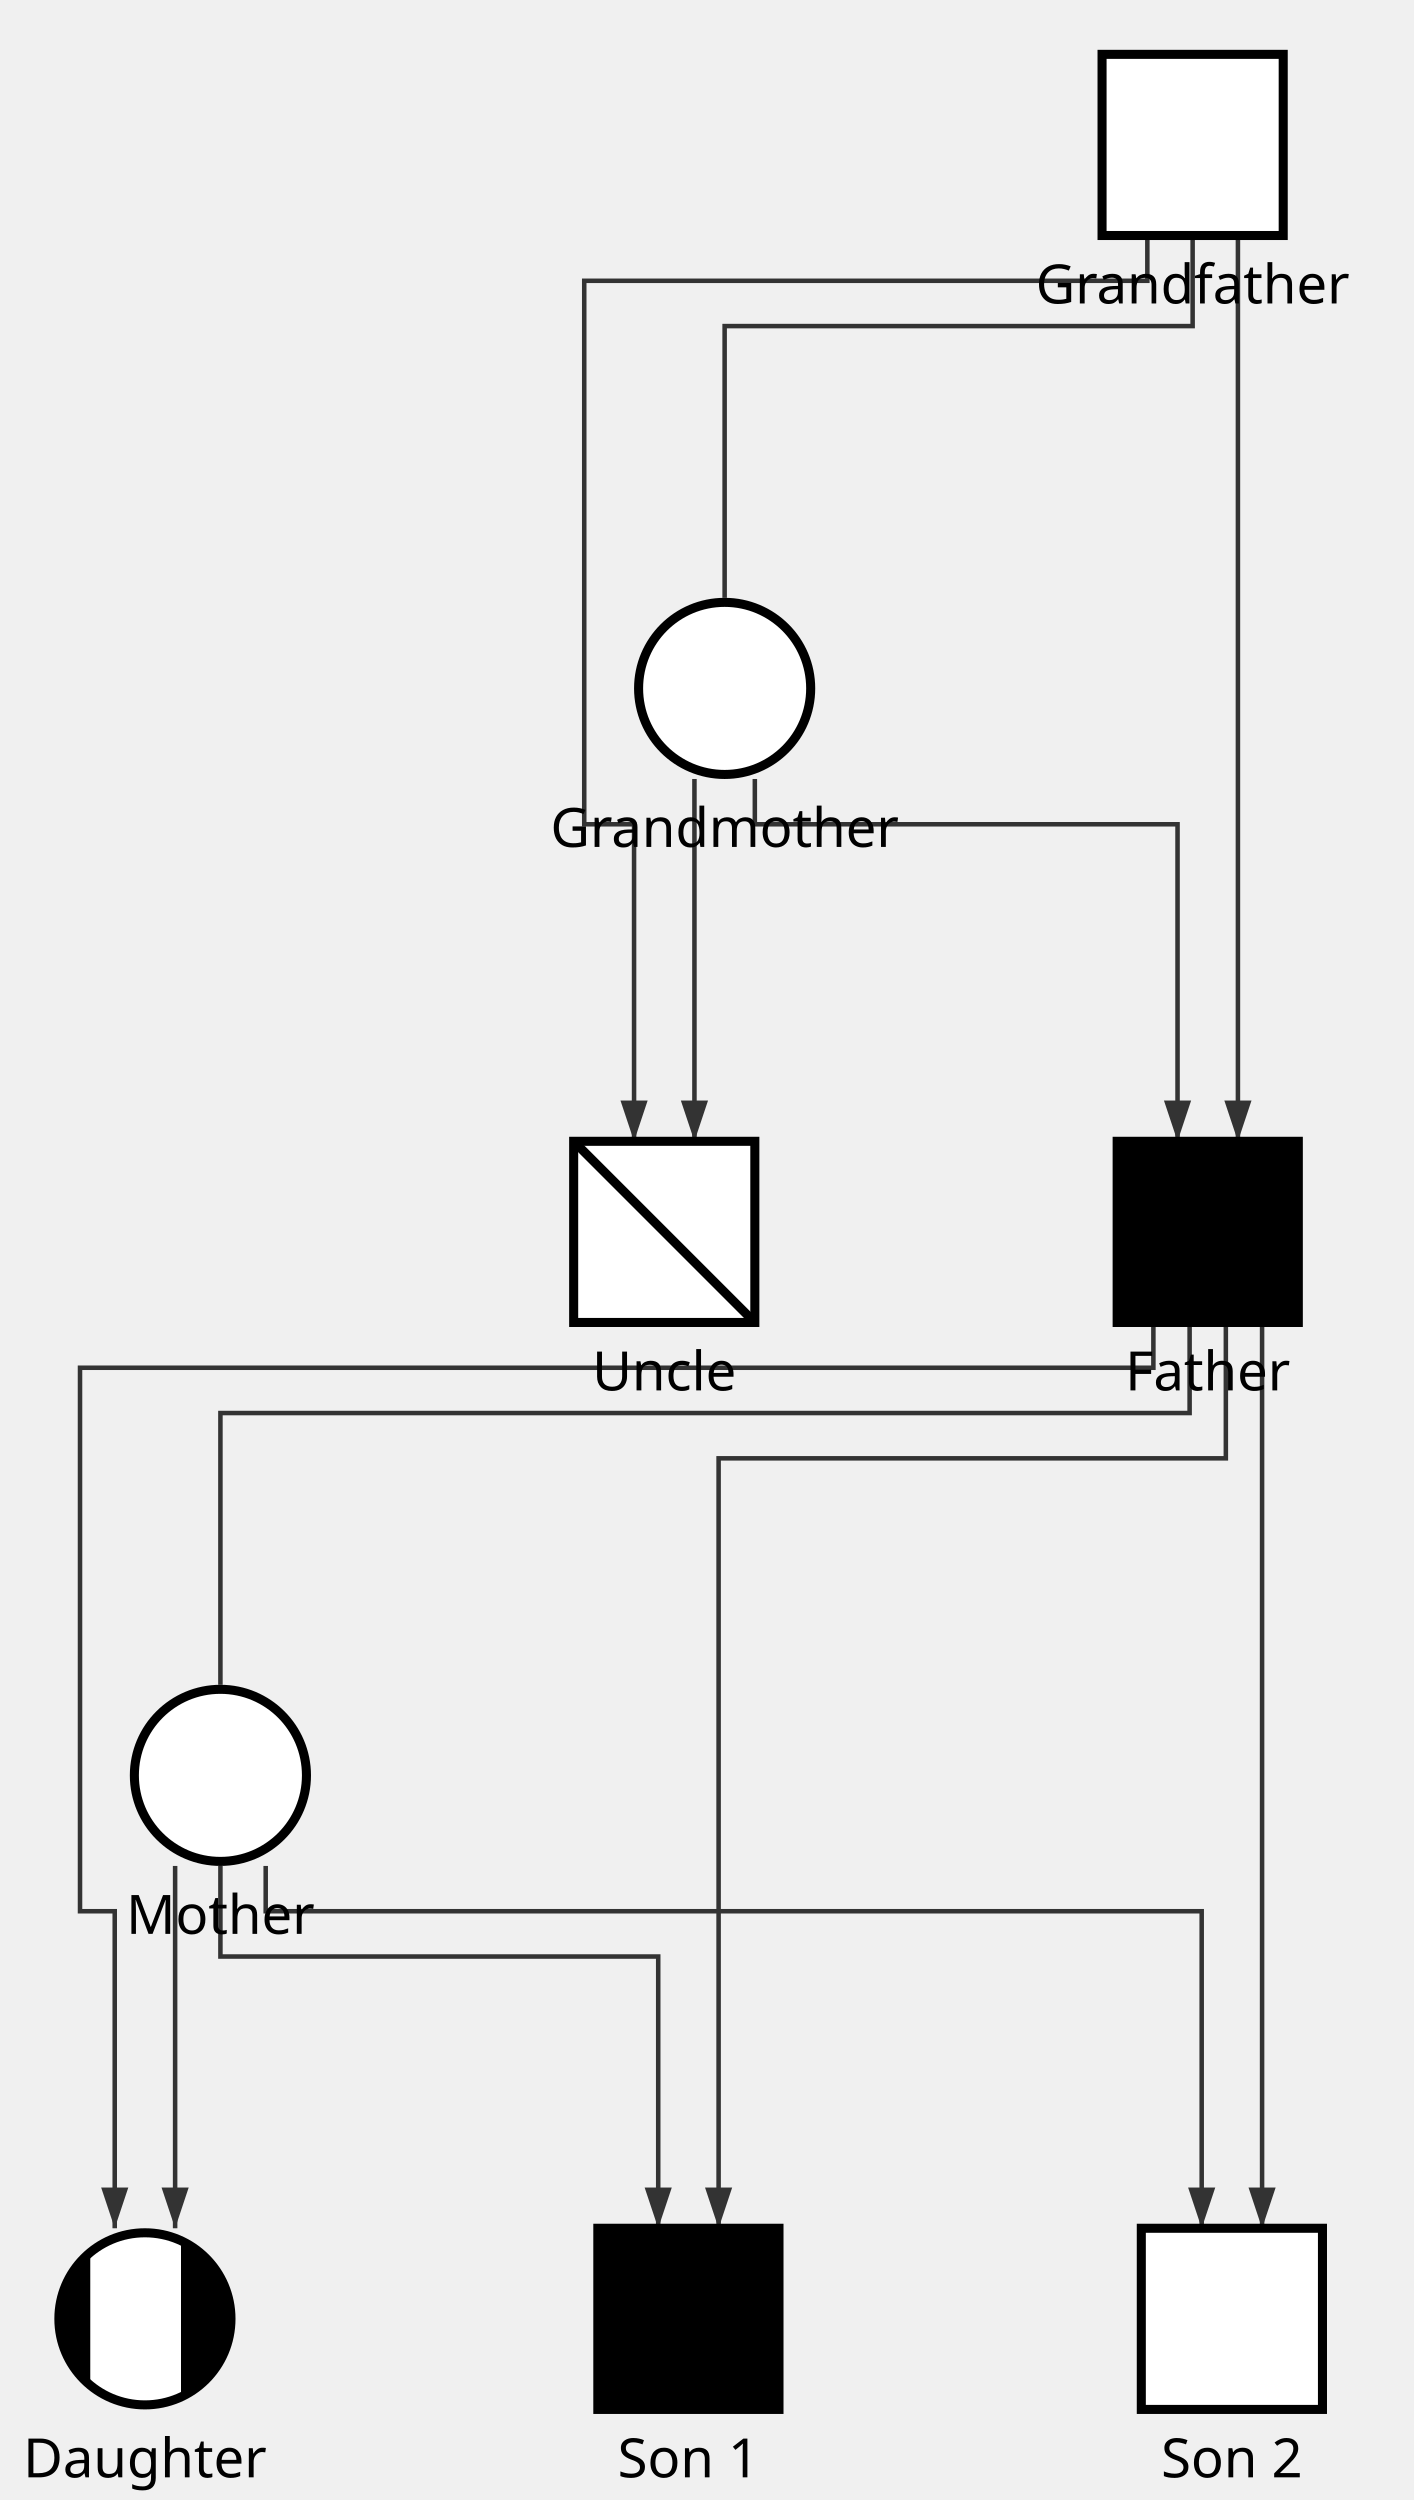
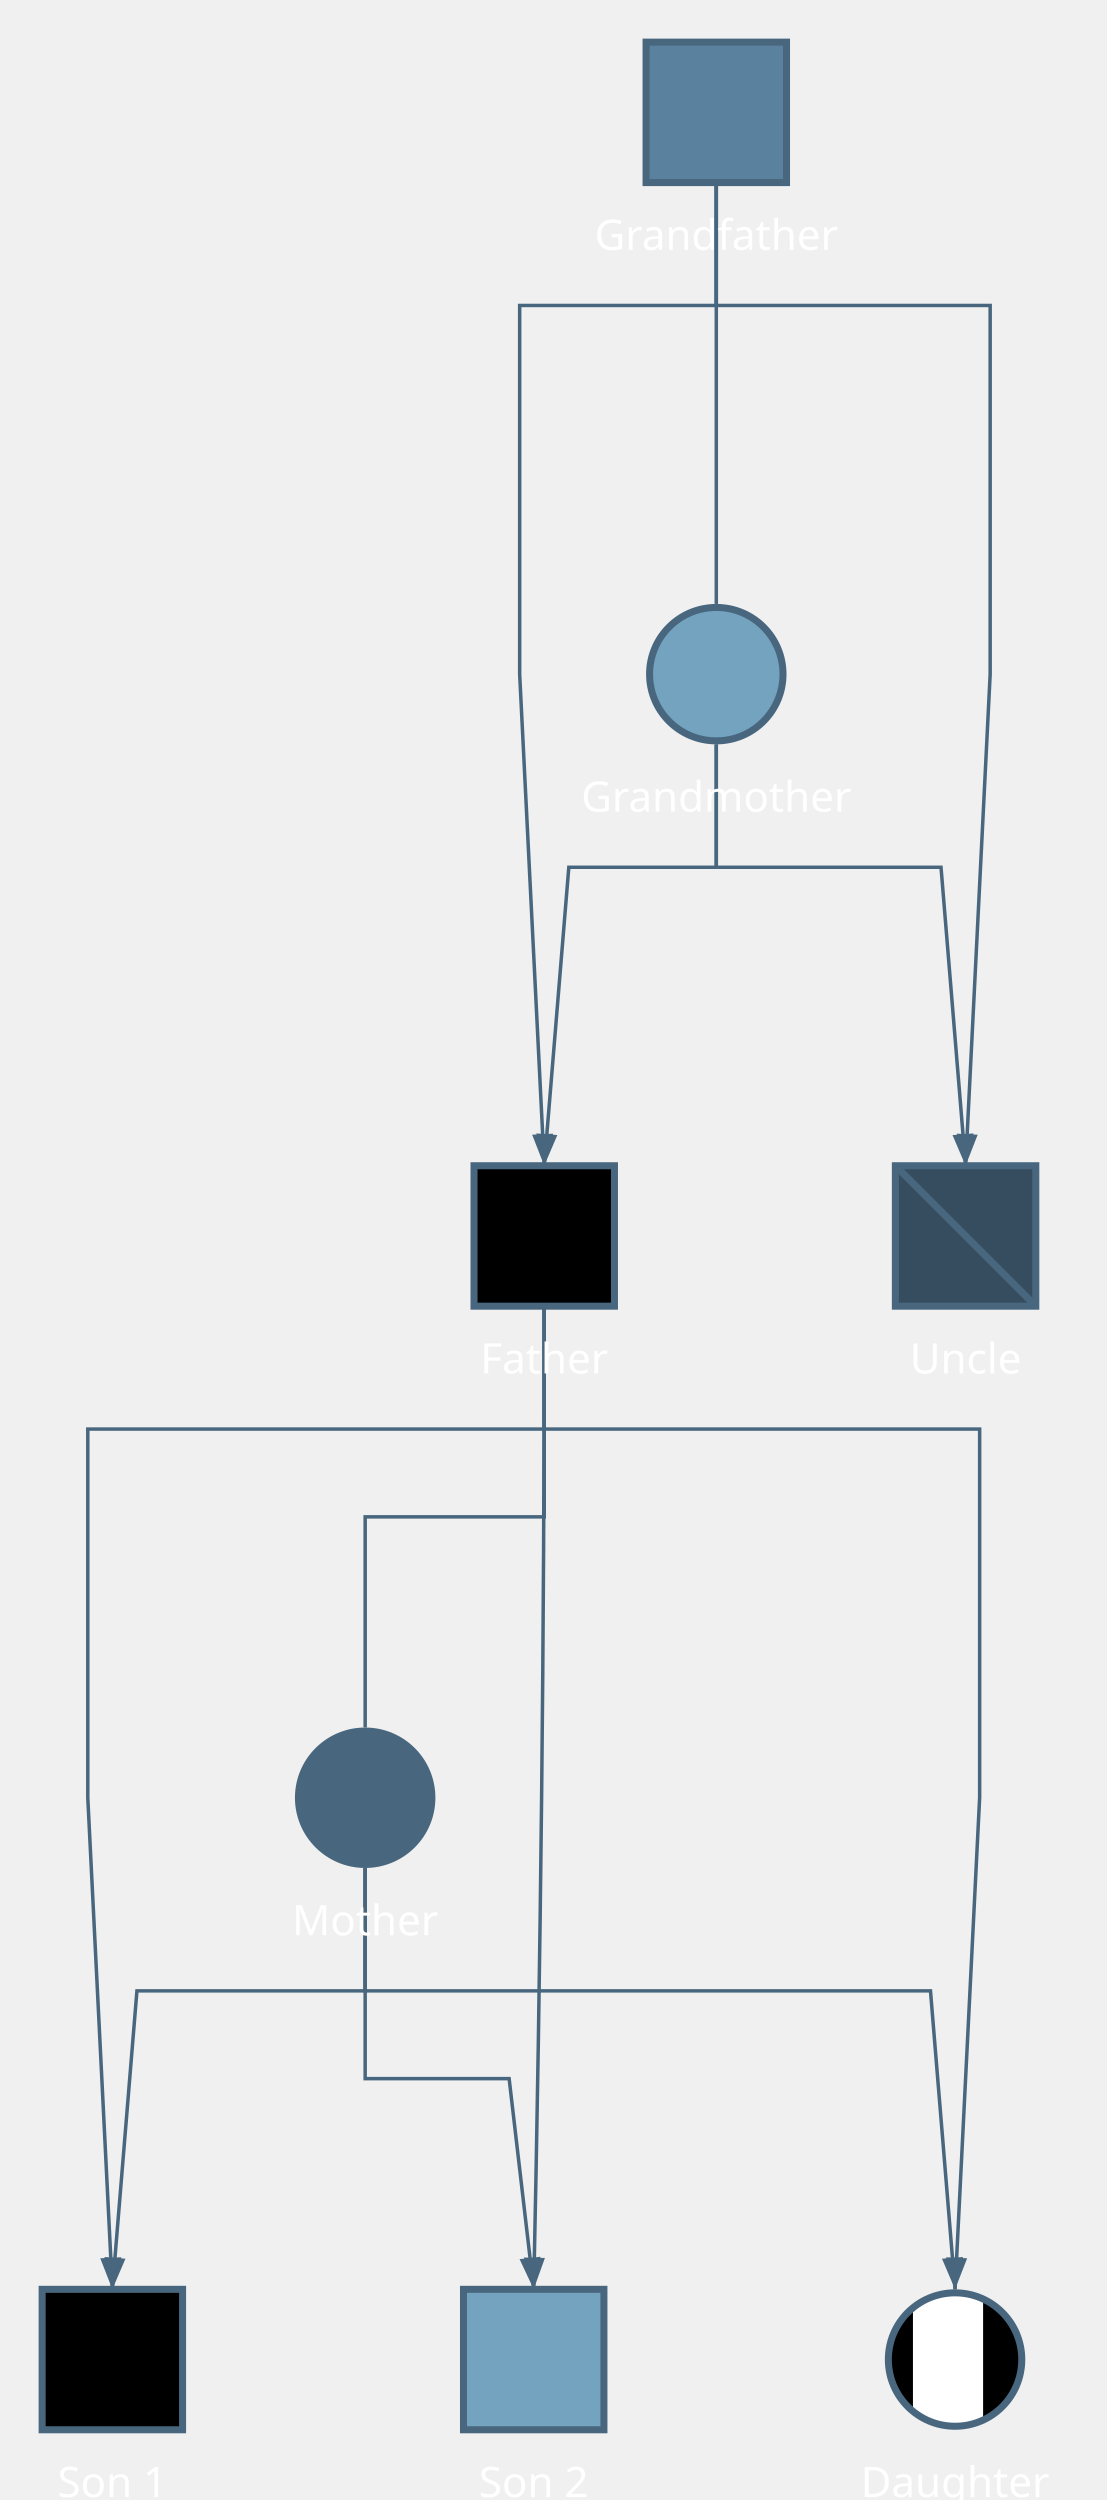
- <svg xmlns="http://www.w3.org/2000/svg" width="312" height="552" viewBox="0 0 312 552" role="img" aria-labelledby="diagram-title">
+ <svg xmlns="http://www.w3.org/2000/svg" width="315" height="712" viewBox="0 0 315 712" role="img" aria-labelledby="diagram-title" data-id="runiq-diagram">
  <defs>
    <style type="text/css">.runiq-node-text { font-family: sans-serif; font-size: 14px; }.runiq-edge-text { font-family: sans-serif; font-size: 12px; }.runiq-container-label { font-family: sans-serif; font-size: 16px; font-weight: bold; fill: #666; }</style>
    <pattern id="pedigree-half-fill" width="40" height="40" patternUnits="userSpaceOnUse">
      <rect x="0" y="0" width="20" height="40" fill="#000" />
      <rect x="20" y="0" width="20" height="40" fill="#fff" />
    </pattern>
  </defs>
-   <g data-runiq-edge="grandfather-grandmother">
-     <path d="M 263.333 52 L 263.333 72 L 160 72 L 160 132" fill="none" stroke="#333" stroke-width="1" />
+   <g data-runiq-edge="grandfather-grandmother-0" data-edge-id="grandfather-grandmother-0" data-edge-from="grandfather" data-edge-to="grandmother">
+     <path d="M 204 52 L 204 112 L 204 112 L 204 172" fill="none" stroke="transparent" stroke-width="20" pointer-events="stroke" class="edge-hit-area" />
+     <path d="M 204 52 L 204 112 L 204 112 L 204 172" fill="none" stroke="#48677e" stroke-width="1" pointer-events="none" />
  </g>
-   <g data-runiq-edge="father-mother">
-     <path d="M 262.667 292 L 262.667 312 L 48.667 312 L 48.667 372" fill="none" stroke="#333" stroke-width="1" />
+   <g data-runiq-edge="father-mother-1" data-edge-id="father-mother-1" data-edge-from="father" data-edge-to="mother">
+     <path d="M 155 372 L 155 432 L 104 432 L 104 492" fill="none" stroke="transparent" stroke-width="20" pointer-events="stroke" class="edge-hit-area" />
+     <path d="M 155 372 L 155 432 L 104 432 L 104 492" fill="none" stroke="#48677e" stroke-width="1" pointer-events="none" />
  </g>
-   <g data-runiq-edge="grandfather-father">
+   <g data-runiq-edge="grandfather-father-2" data-edge-id="grandfather-father-2" data-edge-from="grandfather" data-edge-to="father">
    <defs>
      <marker id="arrow-standard-grandfather-father" markerWidth="10" markerHeight="10" refX="9" refY="3" orient="auto" markerUnits="strokeWidth">
-         <polygon points="0,0 0,6 9,3" fill="#333" />
+         <polygon points="0,0 0,6 9,3" fill="#48677e" />
      </marker>
    </defs>
-     <path d="M 273.333 52 L 273.333 252" fill="none" stroke="#333" stroke-width="1" marker-end="url(#arrow-standard-grandfather-father)" />
+     <path d="M 204 52 L 204 87 L 148 87 L 148 192 L 155 332" fill="none" stroke="transparent" stroke-width="20" pointer-events="stroke" class="edge-hit-area" />
+     <path d="M 204 52 L 204 87 L 148 87 L 148 192 L 155 332" fill="none" stroke="#48677e" stroke-width="1" marker-end="url(#arrow-standard-grandfather-father)" pointer-events="none" />
  </g>
-   <g data-runiq-edge="grandfather-uncle">
+   <g data-runiq-edge="grandfather-uncle-3" data-edge-id="grandfather-uncle-3" data-edge-from="grandfather" data-edge-to="uncle">
    <defs>
      <marker id="arrow-standard-grandfather-uncle" markerWidth="10" markerHeight="10" refX="9" refY="3" orient="auto" markerUnits="strokeWidth">
-         <polygon points="0,0 0,6 9,3" fill="#333" />
+         <polygon points="0,0 0,6 9,3" fill="#48677e" />
      </marker>
    </defs>
-     <path d="M 253.333 52 L 253.333 62 L 129 62 L 129 182 L 140 182 L 140 252" fill="none" stroke="#333" stroke-width="1" marker-end="url(#arrow-standard-grandfather-uncle)" />
+     <path d="M 204 52 L 204 87 L 282 87 L 282 192 L 275 332" fill="none" stroke="transparent" stroke-width="20" pointer-events="stroke" class="edge-hit-area" />
+     <path d="M 204 52 L 204 87 L 282 87 L 282 192 L 275 332" fill="none" stroke="#48677e" stroke-width="1" marker-end="url(#arrow-standard-grandfather-uncle)" pointer-events="none" />
  </g>
-   <g data-runiq-edge="grandmother-father">
+   <g data-runiq-edge="grandmother-father-4" data-edge-id="grandmother-father-4" data-edge-from="grandmother" data-edge-to="father">
    <defs>
      <marker id="arrow-standard-grandmother-father" markerWidth="10" markerHeight="10" refX="9" refY="3" orient="auto" markerUnits="strokeWidth">
-         <polygon points="0,0 0,6 9,3" fill="#333" />
+         <polygon points="0,0 0,6 9,3" fill="#48677e" />
      </marker>
    </defs>
-     <path d="M 166.667 172 L 166.667 182 L 260 182 L 260 252" fill="none" stroke="#333" stroke-width="1" marker-end="url(#arrow-standard-grandmother-father)" />
+     <path d="M 204 212 L 204 247 L 162 247 L 155 332" fill="none" stroke="transparent" stroke-width="20" pointer-events="stroke" class="edge-hit-area" />
+     <path d="M 204 212 L 204 247 L 162 247 L 155 332" fill="none" stroke="#48677e" stroke-width="1" marker-end="url(#arrow-standard-grandmother-father)" pointer-events="none" />
  </g>
-   <g data-runiq-edge="grandmother-uncle">
+   <g data-runiq-edge="grandmother-uncle-5" data-edge-id="grandmother-uncle-5" data-edge-from="grandmother" data-edge-to="uncle">
    <defs>
      <marker id="arrow-standard-grandmother-uncle" markerWidth="10" markerHeight="10" refX="9" refY="3" orient="auto" markerUnits="strokeWidth">
-         <polygon points="0,0 0,6 9,3" fill="#333" />
+         <polygon points="0,0 0,6 9,3" fill="#48677e" />
      </marker>
    </defs>
-     <path d="M 153.333 172 L 153.333 252" fill="none" stroke="#333" stroke-width="1" marker-end="url(#arrow-standard-grandmother-uncle)" />
+     <path d="M 204 212 L 204 247 L 268 247 L 275 332" fill="none" stroke="transparent" stroke-width="20" pointer-events="stroke" class="edge-hit-area" />
+     <path d="M 204 212 L 204 247 L 268 247 L 275 332" fill="none" stroke="#48677e" stroke-width="1" marker-end="url(#arrow-standard-grandmother-uncle)" pointer-events="none" />
  </g>
-   <g data-runiq-edge="father-son1">
+   <g data-runiq-edge="father-son1-6" data-edge-id="father-son1-6" data-edge-from="father" data-edge-to="son1">
    <defs>
      <marker id="arrow-standard-father-son1" markerWidth="10" markerHeight="10" refX="9" refY="3" orient="auto" markerUnits="strokeWidth">
-         <polygon points="0,0 0,6 9,3" fill="#333" />
+         <polygon points="0,0 0,6 9,3" fill="#48677e" />
      </marker>
    </defs>
-     <path d="M 270.667 292 L 270.667 322 L 158.667 322 L 158.667 492" fill="none" stroke="#333" stroke-width="1" marker-end="url(#arrow-standard-father-son1)" />
+     <path d="M 155 372 L 155 407 L 25 407 L 25 512 L 32 652" fill="none" stroke="transparent" stroke-width="20" pointer-events="stroke" class="edge-hit-area" />
+     <path d="M 155 372 L 155 407 L 25 407 L 25 512 L 32 652" fill="none" stroke="#48677e" stroke-width="1" marker-end="url(#arrow-standard-father-son1)" pointer-events="none" />
  </g>
-   <g data-runiq-edge="father-son2">
+   <g data-runiq-edge="father-son2-7" data-edge-id="father-son2-7" data-edge-from="father" data-edge-to="son2">
    <defs>
      <marker id="arrow-standard-father-son2" markerWidth="10" markerHeight="10" refX="9" refY="3" orient="auto" markerUnits="strokeWidth">
-         <polygon points="0,0 0,6 9,3" fill="#333" />
+         <polygon points="0,0 0,6 9,3" fill="#48677e" />
      </marker>
    </defs>
-     <path d="M 278.667 292 L 278.667 492" fill="none" stroke="#333" stroke-width="1" marker-end="url(#arrow-standard-father-son2)" />
+     <path d="M 155 372 Q 155 512 152 652" fill="none" stroke="transparent" stroke-width="20" pointer-events="stroke" class="edge-hit-area" />
+     <path d="M 155 372 Q 155 512 152 652" fill="none" stroke="#48677e" stroke-width="1" marker-end="url(#arrow-standard-father-son2)" pointer-events="none" />
  </g>
-   <g data-runiq-edge="father-daughter">
+   <g data-runiq-edge="father-daughter-8" data-edge-id="father-daughter-8" data-edge-from="father" data-edge-to="daughter">
    <defs>
      <marker id="arrow-standard-father-daughter" markerWidth="10" markerHeight="10" refX="9" refY="3" orient="auto" markerUnits="strokeWidth">
-         <polygon points="0,0 0,6 9,3" fill="#333" />
+         <polygon points="0,0 0,6 9,3" fill="#48677e" />
      </marker>
    </defs>
-     <path d="M 254.667 292 L 254.667 302 L 17.667 302 L 17.667 422 L 25.333 422 L 25.333 492" fill="none" stroke="#333" stroke-width="1" marker-end="url(#arrow-standard-father-daughter)" />
+     <path d="M 155 372 L 155 407 L 279 407 L 279 512 L 272 652" fill="none" stroke="transparent" stroke-width="20" pointer-events="stroke" class="edge-hit-area" />
+     <path d="M 155 372 L 155 407 L 279 407 L 279 512 L 272 652" fill="none" stroke="#48677e" stroke-width="1" marker-end="url(#arrow-standard-father-daughter)" pointer-events="none" />
  </g>
-   <g data-runiq-edge="mother-son1">
+   <g data-runiq-edge="mother-son1-9" data-edge-id="mother-son1-9" data-edge-from="mother" data-edge-to="son1">
    <defs>
      <marker id="arrow-standard-mother-son1" markerWidth="10" markerHeight="10" refX="9" refY="3" orient="auto" markerUnits="strokeWidth">
-         <polygon points="0,0 0,6 9,3" fill="#333" />
+         <polygon points="0,0 0,6 9,3" fill="#48677e" />
      </marker>
    </defs>
-     <path d="M 48.667 412 L 48.667 432 L 145.333 432 L 145.333 492" fill="none" stroke="#333" stroke-width="1" marker-end="url(#arrow-standard-mother-son1)" />
+     <path d="M 104 532 L 104 567 L 39 567 L 32 652" fill="none" stroke="transparent" stroke-width="20" pointer-events="stroke" class="edge-hit-area" />
+     <path d="M 104 532 L 104 567 L 39 567 L 32 652" fill="none" stroke="#48677e" stroke-width="1" marker-end="url(#arrow-standard-mother-son1)" pointer-events="none" />
  </g>
-   <g data-runiq-edge="mother-son2">
+   <g data-runiq-edge="mother-son2-10" data-edge-id="mother-son2-10" data-edge-from="mother" data-edge-to="son2">
    <defs>
      <marker id="arrow-standard-mother-son2" markerWidth="10" markerHeight="10" refX="9" refY="3" orient="auto" markerUnits="strokeWidth">
-         <polygon points="0,0 0,6 9,3" fill="#333" />
+         <polygon points="0,0 0,6 9,3" fill="#48677e" />
      </marker>
    </defs>
-     <path d="M 58.667 412 L 58.667 422 L 265.333 422 L 265.333 492" fill="none" stroke="#333" stroke-width="1" marker-end="url(#arrow-standard-mother-son2)" />
+     <path d="M 104 532 L 104 592 L 145 592 L 152 652" fill="none" stroke="transparent" stroke-width="20" pointer-events="stroke" class="edge-hit-area" />
+     <path d="M 104 532 L 104 592 L 145 592 L 152 652" fill="none" stroke="#48677e" stroke-width="1" marker-end="url(#arrow-standard-mother-son2)" pointer-events="none" />
  </g>
-   <g data-runiq-edge="mother-daughter">
+   <g data-runiq-edge="mother-daughter-11" data-edge-id="mother-daughter-11" data-edge-from="mother" data-edge-to="daughter">
    <defs>
      <marker id="arrow-standard-mother-daughter" markerWidth="10" markerHeight="10" refX="9" refY="3" orient="auto" markerUnits="strokeWidth">
-         <polygon points="0,0 0,6 9,3" fill="#333" />
+         <polygon points="0,0 0,6 9,3" fill="#48677e" />
      </marker>
    </defs>
-     <path d="M 38.667 412 L 38.667 492" fill="none" stroke="#333" stroke-width="1" marker-end="url(#arrow-standard-mother-daughter)" />
+     <path d="M 104 532 L 104 567 L 265 567 L 272 652" fill="none" stroke="transparent" stroke-width="20" pointer-events="stroke" class="edge-hit-area" />
+     <path d="M 104 532 L 104 567 L 265 567 L 272 652" fill="none" stroke="#48677e" stroke-width="1" marker-end="url(#arrow-standard-mother-daughter)" pointer-events="none" />
  </g>
-   <g data-runiq-node="grandfather">
-     <rect x="243.333" y="12" width="40" height="40" fill="#fff" stroke="#000" stroke-width="2" />
-     <text x="263.333" y="67" text-anchor="middle" font-size="12" font-family="sans-serif">Grandfather</text>
+   <g data-runiq-node="grandfather" data-node-id="grandfather" data-node-shape="pedigreeMale">
+     <rect x="184" y="12" width="40" height="40" fill="#5a819e" stroke="#48677e" stroke-width="2" />
+     <text x="204" y="67" text-anchor="middle" dominant-baseline="middle" font-family="sans-serif" font-size="12" fill="#FFFFFF">
+       Grandfather
+     </text>
  </g>
-   <g data-runiq-node="grandmother">
-     <circle cx="160" cy="152" r="19" fill="#fff" stroke="#000" stroke-width="2" />
-     <text x="160" y="187" text-anchor="middle" font-size="12" font-family="sans-serif">Grandmother</text>
+   <g data-runiq-node="grandmother" data-node-id="grandmother" data-node-shape="pedigreeFemale">
+     <circle cx="204" cy="192" r="19" fill="#73a3bf" stroke="#48677e" stroke-width="2" />
+     <text x="204" y="227" text-anchor="middle" dominant-baseline="middle" font-family="sans-serif" font-size="12" fill="#FFFFFF">
+       Grandmother
+     </text>
  </g>
-   <g data-runiq-node="father">
-     <rect x="246.667" y="252" width="40" height="40" fill="#000" stroke="#000" stroke-width="2" />
-     <text x="266.667" y="307" text-anchor="middle" font-size="12" font-family="sans-serif">Father</text>
+   <g data-runiq-node="father" data-node-id="father" data-node-shape="pedigreeMale">
+     <rect x="135" y="332" width="40" height="40" fill="#000" stroke="#48677e" stroke-width="2" />
+     <text x="155" y="387" text-anchor="middle" dominant-baseline="middle" font-family="sans-serif" font-size="12" fill="#FFFFFF">
+       Father
+     </text>
  </g>
-   <g data-runiq-node="mother">
-     <circle cx="48.667" cy="392" r="19" fill="#fff" stroke="#000" stroke-width="2" />
-     <text x="48.667" y="427" text-anchor="middle" font-size="12" font-family="sans-serif">Mother</text>
+   <g data-runiq-node="mother" data-node-id="mother" data-node-shape="pedigreeFemale">
+     <circle cx="104" cy="512" r="19" fill="#48677e" stroke="#48677e" stroke-width="2" />
+     <text x="104" y="547" text-anchor="middle" dominant-baseline="middle" font-family="sans-serif" font-size="12" fill="#FFFFFF">
+       Mother
+     </text>
  </g>
-   <g data-runiq-node="uncle">
-     <rect x="126.667" y="252" width="40" height="40" fill="#fff" stroke="#000" stroke-width="2" />
-     <line x1="126.667" y1="252" x2="166.667" y2="292" stroke="#000" stroke-width="2" />
-     <text x="146.667" y="307" text-anchor="middle" font-size="12" font-family="sans-serif">Uncle</text>
+   <g data-runiq-node="uncle" data-node-id="uncle" data-node-shape="pedigreeMale">
+     <rect x="255" y="332" width="40" height="40" fill="#364d5f" stroke="#48677e" stroke-width="2" />
+     <line x1="255" y1="332" x2="295" y2="372" stroke="#48677e" stroke-width="2" />
+     <text x="275" y="387" text-anchor="middle" dominant-baseline="middle" font-family="sans-serif" font-size="12" fill="#FFFFFF">
+       Uncle
+     </text>
  </g>
-   <g data-runiq-node="son1">
-     <rect x="132" y="492" width="40" height="40" fill="#000" stroke="#000" stroke-width="2" />
-     <text x="152" y="547" text-anchor="middle" font-size="12" font-family="sans-serif">Son 1</text>
+   <g data-runiq-node="son1" data-node-id="son1" data-node-shape="pedigreeMale">
+     <rect x="12" y="652" width="40" height="40" fill="#000" stroke="#48677e" stroke-width="2" />
+     <text x="32" y="707" text-anchor="middle" dominant-baseline="middle" font-family="sans-serif" font-size="12" fill="#FFFFFF">
+       Son 1
+     </text>
  </g>
-   <g data-runiq-node="son2">
-     <rect x="252" y="492" width="40" height="40" fill="#fff" stroke="#000" stroke-width="2" />
-     <text x="272" y="547" text-anchor="middle" font-size="12" font-family="sans-serif">Son 2</text>
+   <g data-runiq-node="son2" data-node-id="son2" data-node-shape="pedigreeMale">
+     <rect x="132" y="652" width="40" height="40" fill="#73a3bf" stroke="#48677e" stroke-width="2" />
+     <text x="152" y="707" text-anchor="middle" dominant-baseline="middle" font-family="sans-serif" font-size="12" fill="#FFFFFF">
+       Son 2
+     </text>
  </g>
-   <g data-runiq-node="daughter">
-     <circle cx="32" cy="512" r="19" fill="url(#pedigree-half-fill)" stroke="#000" stroke-width="2" />
-     <text x="32" y="547" text-anchor="middle" font-size="12" font-family="sans-serif">Daughter</text>
+   <g data-runiq-node="daughter" data-node-id="daughter" data-node-shape="pedigreeFemale">
+     <circle cx="272" cy="672" r="19" fill="url(#pedigree-half-fill)" stroke="#48677e" stroke-width="2" />
+     <text x="272" y="707" text-anchor="middle" dominant-baseline="middle" font-family="sans-serif" font-size="12" fill="#FFFFFF">
+       Daughter
+     </text>
  </g>
</svg>
